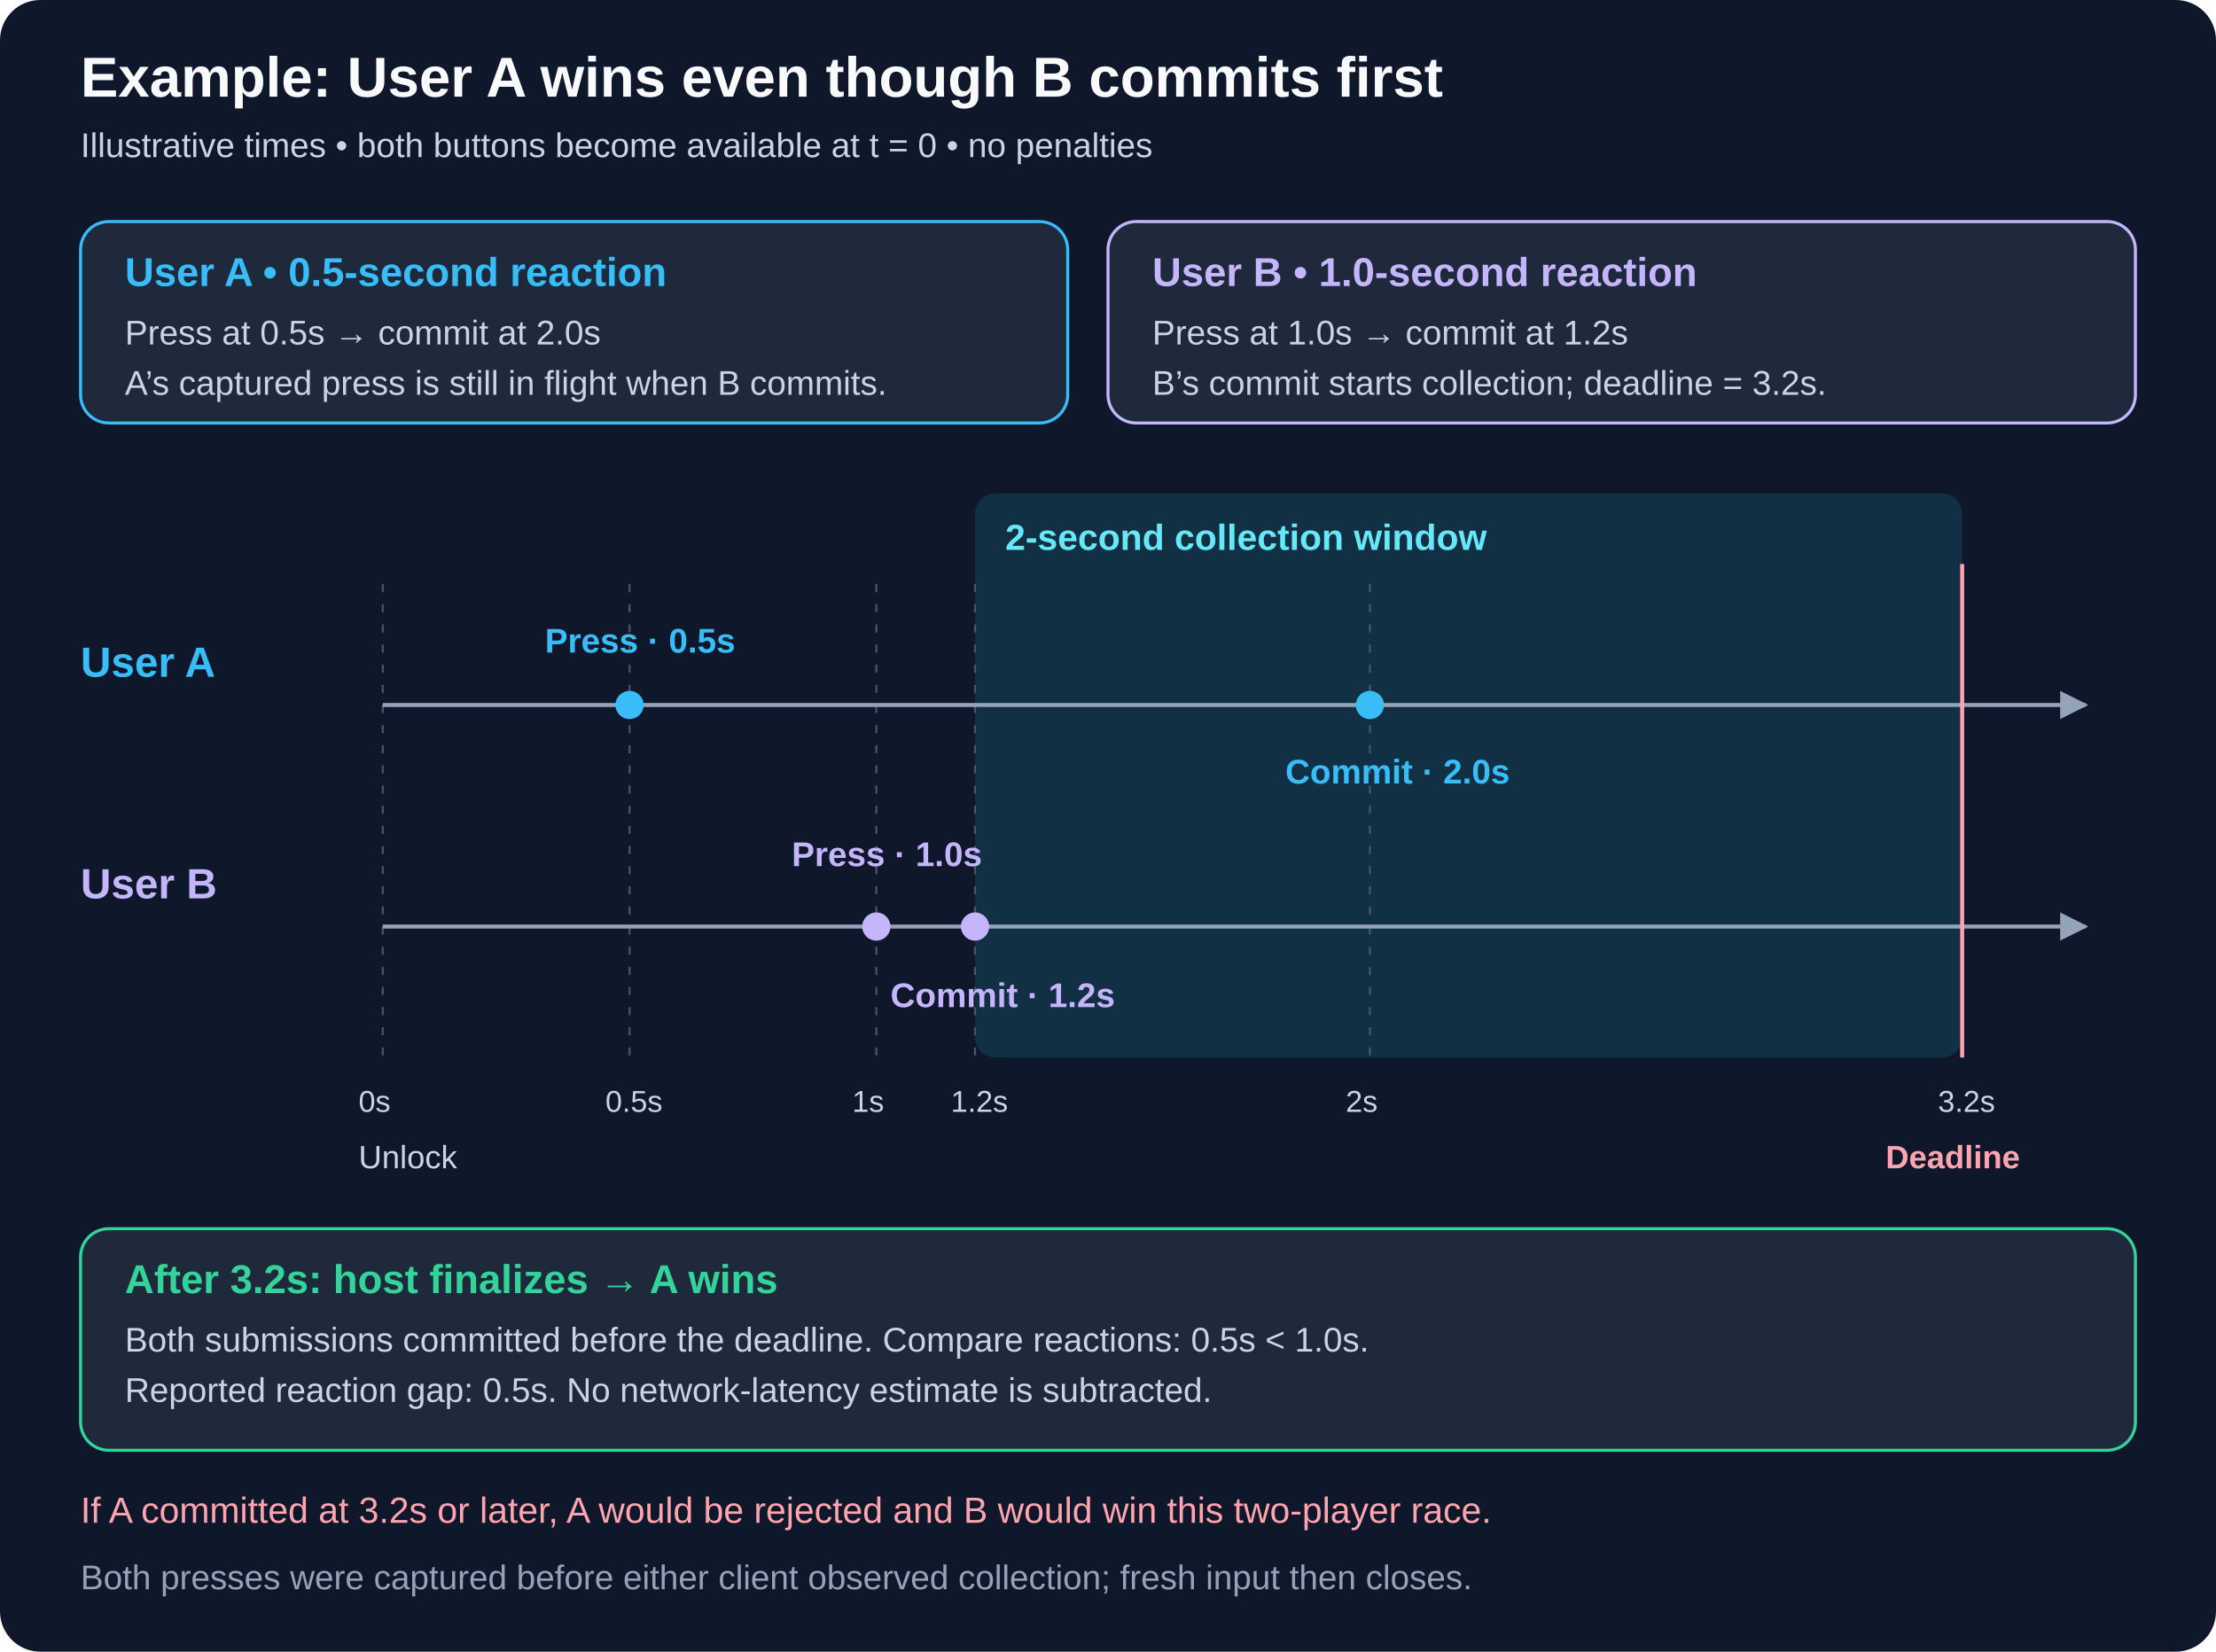
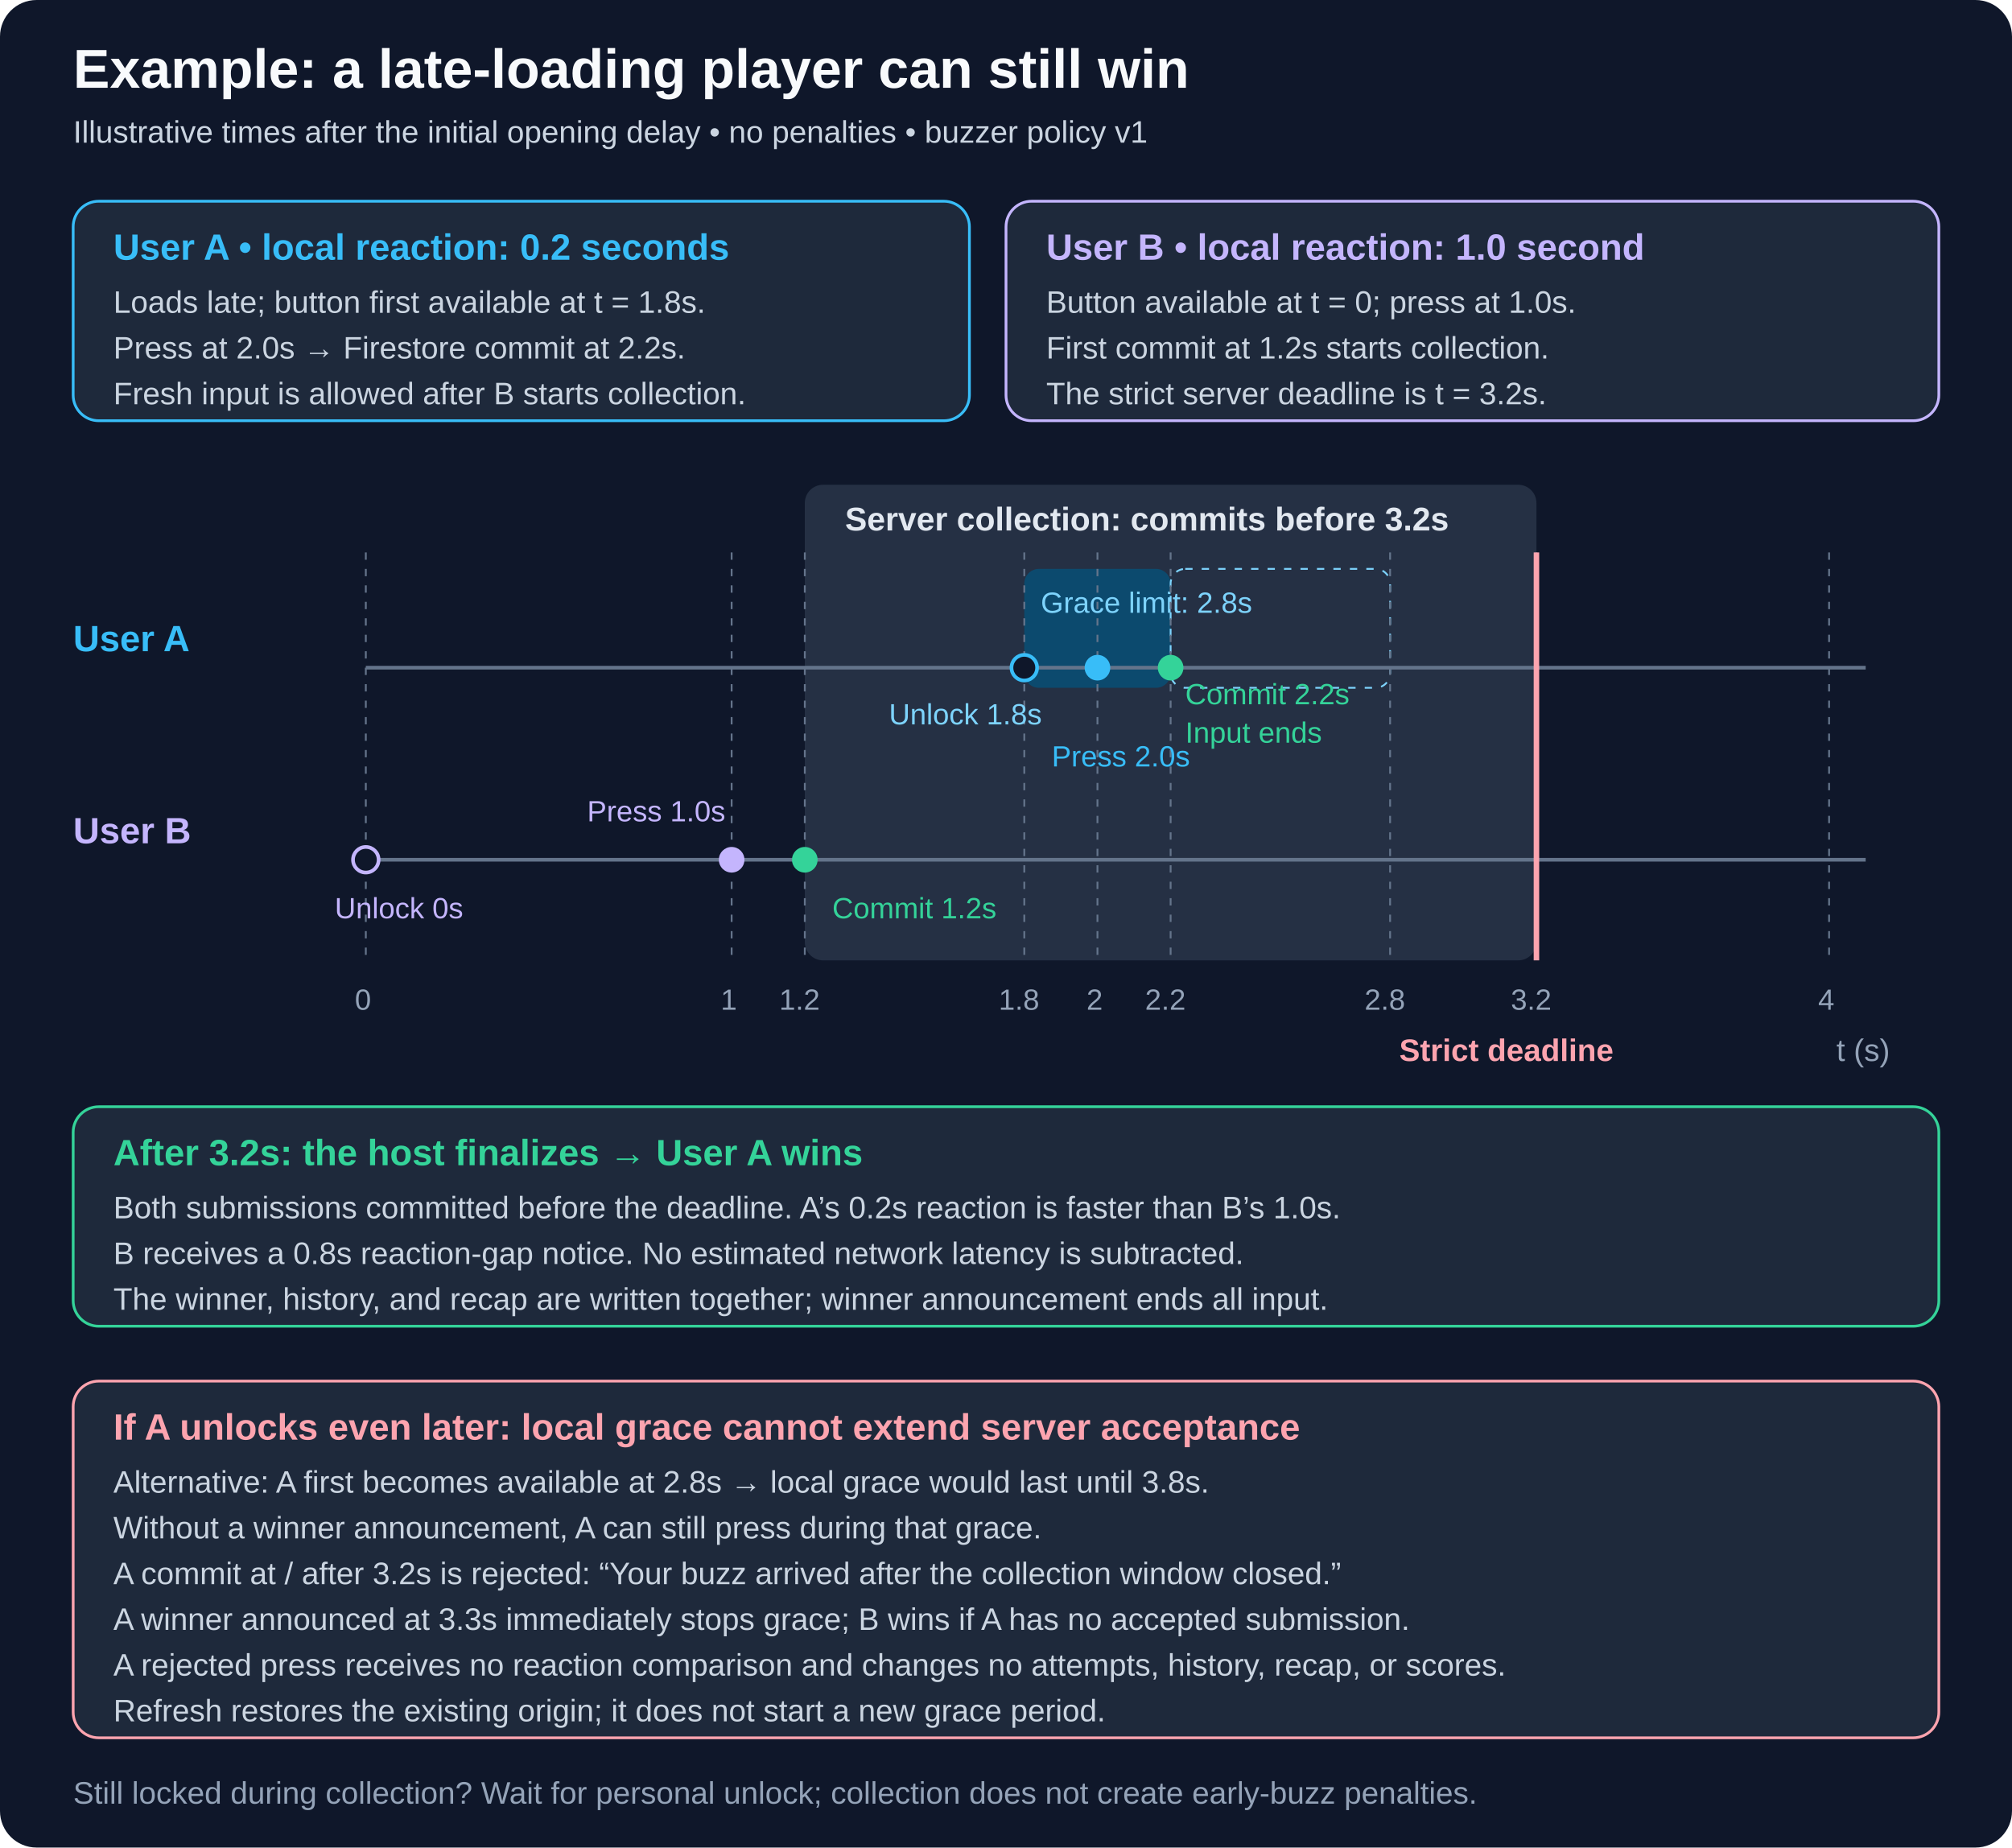
- <svg xmlns="http://www.w3.org/2000/svg" width="1100" height="820" viewBox="0 0 1100 820" role="img" aria-labelledby="title desc">
+ <svg xmlns="http://www.w3.org/2000/svg" width="1100" height="1010" viewBox="0 0 1100 1010" role="img" aria-labelledby="title desc">
  <defs>
    <marker id="arrow" viewBox="0 0 10 10" refX="9" refY="5" markerWidth="7" markerHeight="7" orient="auto-start-reverse">
      <path d="M0 0 L10 5 L0 10" fill="#94a3b8" />
    </marker>
  </defs>
-   <rect width="1100" height="820" rx="20" fill="#0f172a" />
+   <rect width="1100" height="1010" rx="20" fill="#0f172a" />
  <g font-family="Segoe UI, Arial, sans-serif">
-     <text x="40" y="48" fill="#f8fafc" font-size="28" font-weight="700">Example: User A wins even though B commits first</text>
-     <text x="40" y="78" fill="#cbd5e1" font-size="17" font-weight="400">Illustrative times • both buttons become available at t = 0 • no penalties</text>
-     <rect x="40" y="110" width="490" height="100" rx="14" fill="#1e293b" stroke="#38bdf8" stroke-width="1.5" />
-     <text x="62" y="142" fill="#38bdf8" font-size="20" font-weight="700">User A • 0.5-second reaction</text>
-     <text x="62" y="171" fill="#cbd5e1" font-size="17" font-weight="400">Press at 0.5s → commit at 2.0s</text>
-     <text x="62" y="196" fill="#cbd5e1" font-size="17" font-weight="400">A’s captured press is still in flight when B commits.</text>
-     <rect x="550" y="110" width="510" height="100" rx="14" fill="#1e293b" stroke="#c4b5fd" stroke-width="1.5" />
-     <text x="572" y="142" fill="#c4b5fd" font-size="20" font-weight="700">User B • 1.0-second reaction</text>
-     <text x="572" y="171" fill="#cbd5e1" font-size="17" font-weight="400">Press at 1.0s → commit at 1.2s</text>
-     <text x="572" y="196" fill="#cbd5e1" font-size="17" font-weight="400">B’s commit starts collection; deadline = 3.2s.</text>
-     <rect x="484" y="245" width="490" height="280" rx="10" fill="#164e63" opacity="0.45" />
-     <text x="499" y="273" fill="#67e8f9" font-size="18" font-weight="700">2-second collection window</text>
-     <path d="M190 290 V525" stroke="#475569" stroke-dasharray="4 6" />
-     <text x="178" y="552" fill="#cbd5e1" font-size="15" font-weight="400">0s</text>
-     <path d="M312.5 290 V525" stroke="#475569" stroke-dasharray="4 6" />
-     <text x="300.5" y="552" fill="#cbd5e1" font-size="15" font-weight="400">0.5s</text>
-     <path d="M435 290 V525" stroke="#475569" stroke-dasharray="4 6" />
-     <text x="423" y="552" fill="#cbd5e1" font-size="15" font-weight="400">1s</text>
-     <path d="M484 290 V525" stroke="#475569" stroke-dasharray="4 6" />
-     <text x="472" y="552" fill="#cbd5e1" font-size="15" font-weight="400">1.2s</text>
-     <path d="M680 290 V525" stroke="#475569" stroke-dasharray="4 6" />
-     <text x="668" y="552" fill="#cbd5e1" font-size="15" font-weight="400">2s</text>
-     <path d="M974 290 V525" stroke="#475569" stroke-dasharray="4 6" />
-     <text x="962" y="552" fill="#cbd5e1" font-size="15" font-weight="400">3.2s</text>
-     <text x="40" y="336" fill="#38bdf8" font-size="21" font-weight="700">User A</text>
-     <text x="40" y="446" fill="#c4b5fd" font-size="21" font-weight="700">User B</text>
-     <path d="M190 350 L1035.25 350" stroke="#94a3b8" stroke-width="2" fill="none" marker-end="url(#arrow)" />
-     <path d="M190 460 L1035.25 460" stroke="#94a3b8" stroke-width="2" fill="none" marker-end="url(#arrow)" />
-     <circle cx="312.5" cy="350" r="7" fill="#38bdf8" />
-     <text x="270.5" y="324" fill="#38bdf8" font-size="17" font-weight="600">Press · 0.5s</text>
-     <circle cx="680" cy="350" r="7" fill="#38bdf8" />
-     <text x="638" y="389" fill="#38bdf8" font-size="17" font-weight="600">Commit · 2.0s</text>
-     <circle cx="435" cy="460" r="7" fill="#c4b5fd" />
-     <text x="393" y="430" fill="#c4b5fd" font-size="17" font-weight="600">Press · 1.0s</text>
-     <circle cx="484" cy="460" r="7" fill="#c4b5fd" />
-     <text x="442" y="500" fill="#c4b5fd" font-size="17" font-weight="600">Commit · 1.2s</text>
-     <path d="M974 280 V525" stroke="#fda4af" stroke-width="2" />
-     <text x="936" y="580" fill="#fda4af" font-size="16" font-weight="700">Deadline</text>
-     <text x="178" y="580" fill="#cbd5e1" font-size="16" font-weight="400">Unlock</text>
-     <rect x="40" y="610" width="1020" height="110" rx="14" fill="#1e293b" stroke="#34d399" stroke-width="1.5" />
-     <text x="62" y="642" fill="#34d399" font-size="20" font-weight="700">After 3.2s: host finalizes → A wins</text>
-     <text x="62" y="671" fill="#cbd5e1" font-size="17" font-weight="400">Both submissions committed before the deadline. Compare reactions: 0.5s &lt; 1.0s.</text>
-     <text x="62" y="696" fill="#cbd5e1" font-size="17" font-weight="400">Reported reaction gap: 0.5s. No network-latency estimate is subtracted.</text>
-     <text x="40" y="756" fill="#fda4af" font-size="18" font-weight="400">If A committed at 3.2s or later, A would be rejected and B would win this two-player race.</text>
-     <text x="40" y="789" fill="#94a3b8" font-size="17" font-weight="400">Both presses were captured before either client observed collection; fresh input then closes.</text>
+     <text x="40" y="48" fill="#f8fafc" font-size="30" font-weight="700">Example: a late-loading player can still win</text>
+     <text x="40" y="78" fill="#cbd5e1" font-size="17">Illustrative times after the initial opening delay • no penalties • buzzer policy v1</text>
+     <rect x="40" y="110" width="490" height="120" rx="14" fill="#1e293b" stroke="#38bdf8" stroke-width="1.5" />
+     <text x="62" y="142" fill="#38bdf8" font-size="20" font-weight="700">User A • local reaction: 0.2 seconds</text>
+     <text x="62" y="171" fill="#cbd5e1" font-size="17">Loads late; button first available at t = 1.8s.</text>
+     <text x="62" y="196" fill="#cbd5e1" font-size="17">Press at 2.0s → Firestore commit at 2.2s.</text>
+     <text x="62" y="221" fill="#cbd5e1" font-size="17">Fresh input is allowed after B starts collection.</text>
+     <rect x="550" y="110" width="510" height="120" rx="14" fill="#1e293b" stroke="#c4b5fd" stroke-width="1.5" />
+     <text x="572" y="142" fill="#c4b5fd" font-size="20" font-weight="700">User B • local reaction: 1.0 second</text>
+     <text x="572" y="171" fill="#cbd5e1" font-size="17">Button available at t = 0; press at 1.0s.</text>
+     <text x="572" y="196" fill="#cbd5e1" font-size="17">First commit at 1.2s starts collection.</text>
+     <text x="572" y="221" fill="#cbd5e1" font-size="17">The strict server deadline is t = 3.2s.</text>
+     <rect x="440" y="265" width="400" height="260" rx="10" fill="#334155" opacity="0.6" />
+     <text x="462" y="290" fill="#e2e8f0" font-size="18" font-weight="700">Server collection: commits before 3.2s</text>
+     <rect x="560" y="311" width="80" height="65" rx="8" fill="#0c4a6e" />
+     <rect x="640" y="311" width="120" height="65" rx="8" fill="none" stroke="#7dd3fc" stroke-dasharray="4 5" />
+     <text x="569" y="335" fill="#7dd3fc" font-size="16">Grace limit: 2.8s</text>
+     <line x1="200" y1="302" x2="200" y2="525" stroke="#64748b" stroke-dasharray="4 5" />
+     <text x="194" y="552" fill="#94a3b8" font-size="16">0</text>
+     <line x1="400" y1="302" x2="400" y2="525" stroke="#64748b" stroke-dasharray="4 5" />
+     <text x="394" y="552" fill="#94a3b8" font-size="16">1</text>
+     <line x1="440" y1="302" x2="440" y2="525" stroke="#64748b" stroke-dasharray="4 5" />
+     <text x="426" y="552" fill="#94a3b8" font-size="16">1.2</text>
+     <line x1="560" y1="302" x2="560" y2="525" stroke="#64748b" stroke-dasharray="4 5" />
+     <text x="546" y="552" fill="#94a3b8" font-size="16">1.8</text>
+     <line x1="600" y1="302" x2="600" y2="525" stroke="#64748b" stroke-dasharray="4 5" />
+     <text x="594" y="552" fill="#94a3b8" font-size="16">2</text>
+     <line x1="640" y1="302" x2="640" y2="525" stroke="#64748b" stroke-dasharray="4 5" />
+     <text x="626" y="552" fill="#94a3b8" font-size="16">2.2</text>
+     <line x1="760" y1="302" x2="760" y2="525" stroke="#64748b" stroke-dasharray="4 5" />
+     <text x="746" y="552" fill="#94a3b8" font-size="16">2.8</text>
+     <line x1="840" y1="302" x2="840" y2="525" stroke="#64748b" stroke-dasharray="4 5" />
+     <text x="826" y="552" fill="#94a3b8" font-size="16">3.2</text>
+     <line x1="1000" y1="302" x2="1000" y2="525" stroke="#64748b" stroke-dasharray="4 5" />
+     <text x="994" y="552" fill="#94a3b8" font-size="16">4</text>
+     <text x="40" y="356" fill="#38bdf8" font-size="20" font-weight="700">User A</text>
+     <line x1="200" y1="365" x2="1020" y2="365" stroke="#64748b" stroke-width="2" />
+     <circle cx="560" cy="365" r="7" fill="#0f172a" stroke="#38bdf8" stroke-width="2" />
+     <circle cx="600" cy="365" r="7" fill="#38bdf8" />
+     <circle cx="640" cy="365" r="7" fill="#34d399" />
+     <text x="486" y="396" fill="#7dd3fc" font-size="16">Unlock 1.8s</text>
+     <text x="575" y="419" fill="#38bdf8" font-size="16">Press 2.0s</text>
+     <text x="648" y="385" fill="#34d399" font-size="16">Commit 2.2s</text>
+     <text x="648" y="406" fill="#34d399" font-size="16">Input ends</text>
+     <text x="40" y="461" fill="#c4b5fd" font-size="20" font-weight="700">User B</text>
+     <line x1="200" y1="470" x2="1020" y2="470" stroke="#64748b" stroke-width="2" />
+     <circle cx="200" cy="470" r="7" fill="#0f172a" stroke="#c4b5fd" stroke-width="2" />
+     <circle cx="400" cy="470" r="7" fill="#c4b5fd" />
+     <circle cx="440" cy="470" r="7" fill="#34d399" />
+     <text x="183" y="502" fill="#c4b5fd" font-size="16">Unlock 0s</text>
+     <text x="321" y="449" fill="#c4b5fd" font-size="16">Press 1.0s</text>
+     <text x="455" y="502" fill="#34d399" font-size="16">Commit 1.2s</text>
+     <line x1="840" y1="302" x2="840" y2="525" stroke="#fda4af" stroke-width="3" />
+     <text x="765" y="580" fill="#fda4af" font-size="17" font-weight="700">Strict deadline</text>
+     <text x="1004" y="580" fill="#94a3b8" font-size="17">t (s)</text>
+     <rect x="40" y="605" width="1020" height="120" rx="14" fill="#1e293b" stroke="#34d399" stroke-width="1.5" />
+     <text x="62" y="637" fill="#34d399" font-size="20" font-weight="700">After 3.2s: the host finalizes → User A wins</text>
+     <text x="62" y="666" fill="#cbd5e1" font-size="17">Both submissions committed before the deadline. A’s 0.2s reaction is faster than B’s 1.0s.</text>
+     <text x="62" y="691" fill="#cbd5e1" font-size="17">B receives a 0.8s reaction-gap notice. No estimated network latency is subtracted.</text>
+     <text x="62" y="716" fill="#cbd5e1" font-size="17">The winner, history, and recap are written together; winner announcement ends all input.</text>
+     <rect x="40" y="755" width="1020" height="195" rx="14" fill="#1e293b" stroke="#fda4af" stroke-width="1.5" />
+     <text x="62" y="787" fill="#fda4af" font-size="20" font-weight="700">If A unlocks even later: local grace cannot extend server acceptance</text>
+     <text x="62" y="816" fill="#cbd5e1" font-size="17">Alternative: A first becomes available at 2.8s → local grace would last until 3.8s.</text>
+     <text x="62" y="841" fill="#cbd5e1" font-size="17">Without a winner announcement, A can still press during that grace.</text>
+     <text x="62" y="866" fill="#cbd5e1" font-size="17">A commit at / after 3.2s is rejected: “Your buzz arrived after the collection window closed.”</text>
+     <text x="62" y="891" fill="#cbd5e1" font-size="17">A winner announced at 3.3s immediately stops grace; B wins if A has no accepted submission.</text>
+     <text x="62" y="916" fill="#cbd5e1" font-size="17">A rejected press receives no reaction comparison and changes no attempts, history, recap, or scores.</text>
+     <text x="62" y="941" fill="#cbd5e1" font-size="17">Refresh restores the existing origin; it does not start a new grace period.</text>
+     <text x="40" y="986" fill="#94a3b8" font-size="17">Still locked during collection? Wait for personal unlock; collection does not create early-buzz penalties.</text>
  </g>
</svg>
